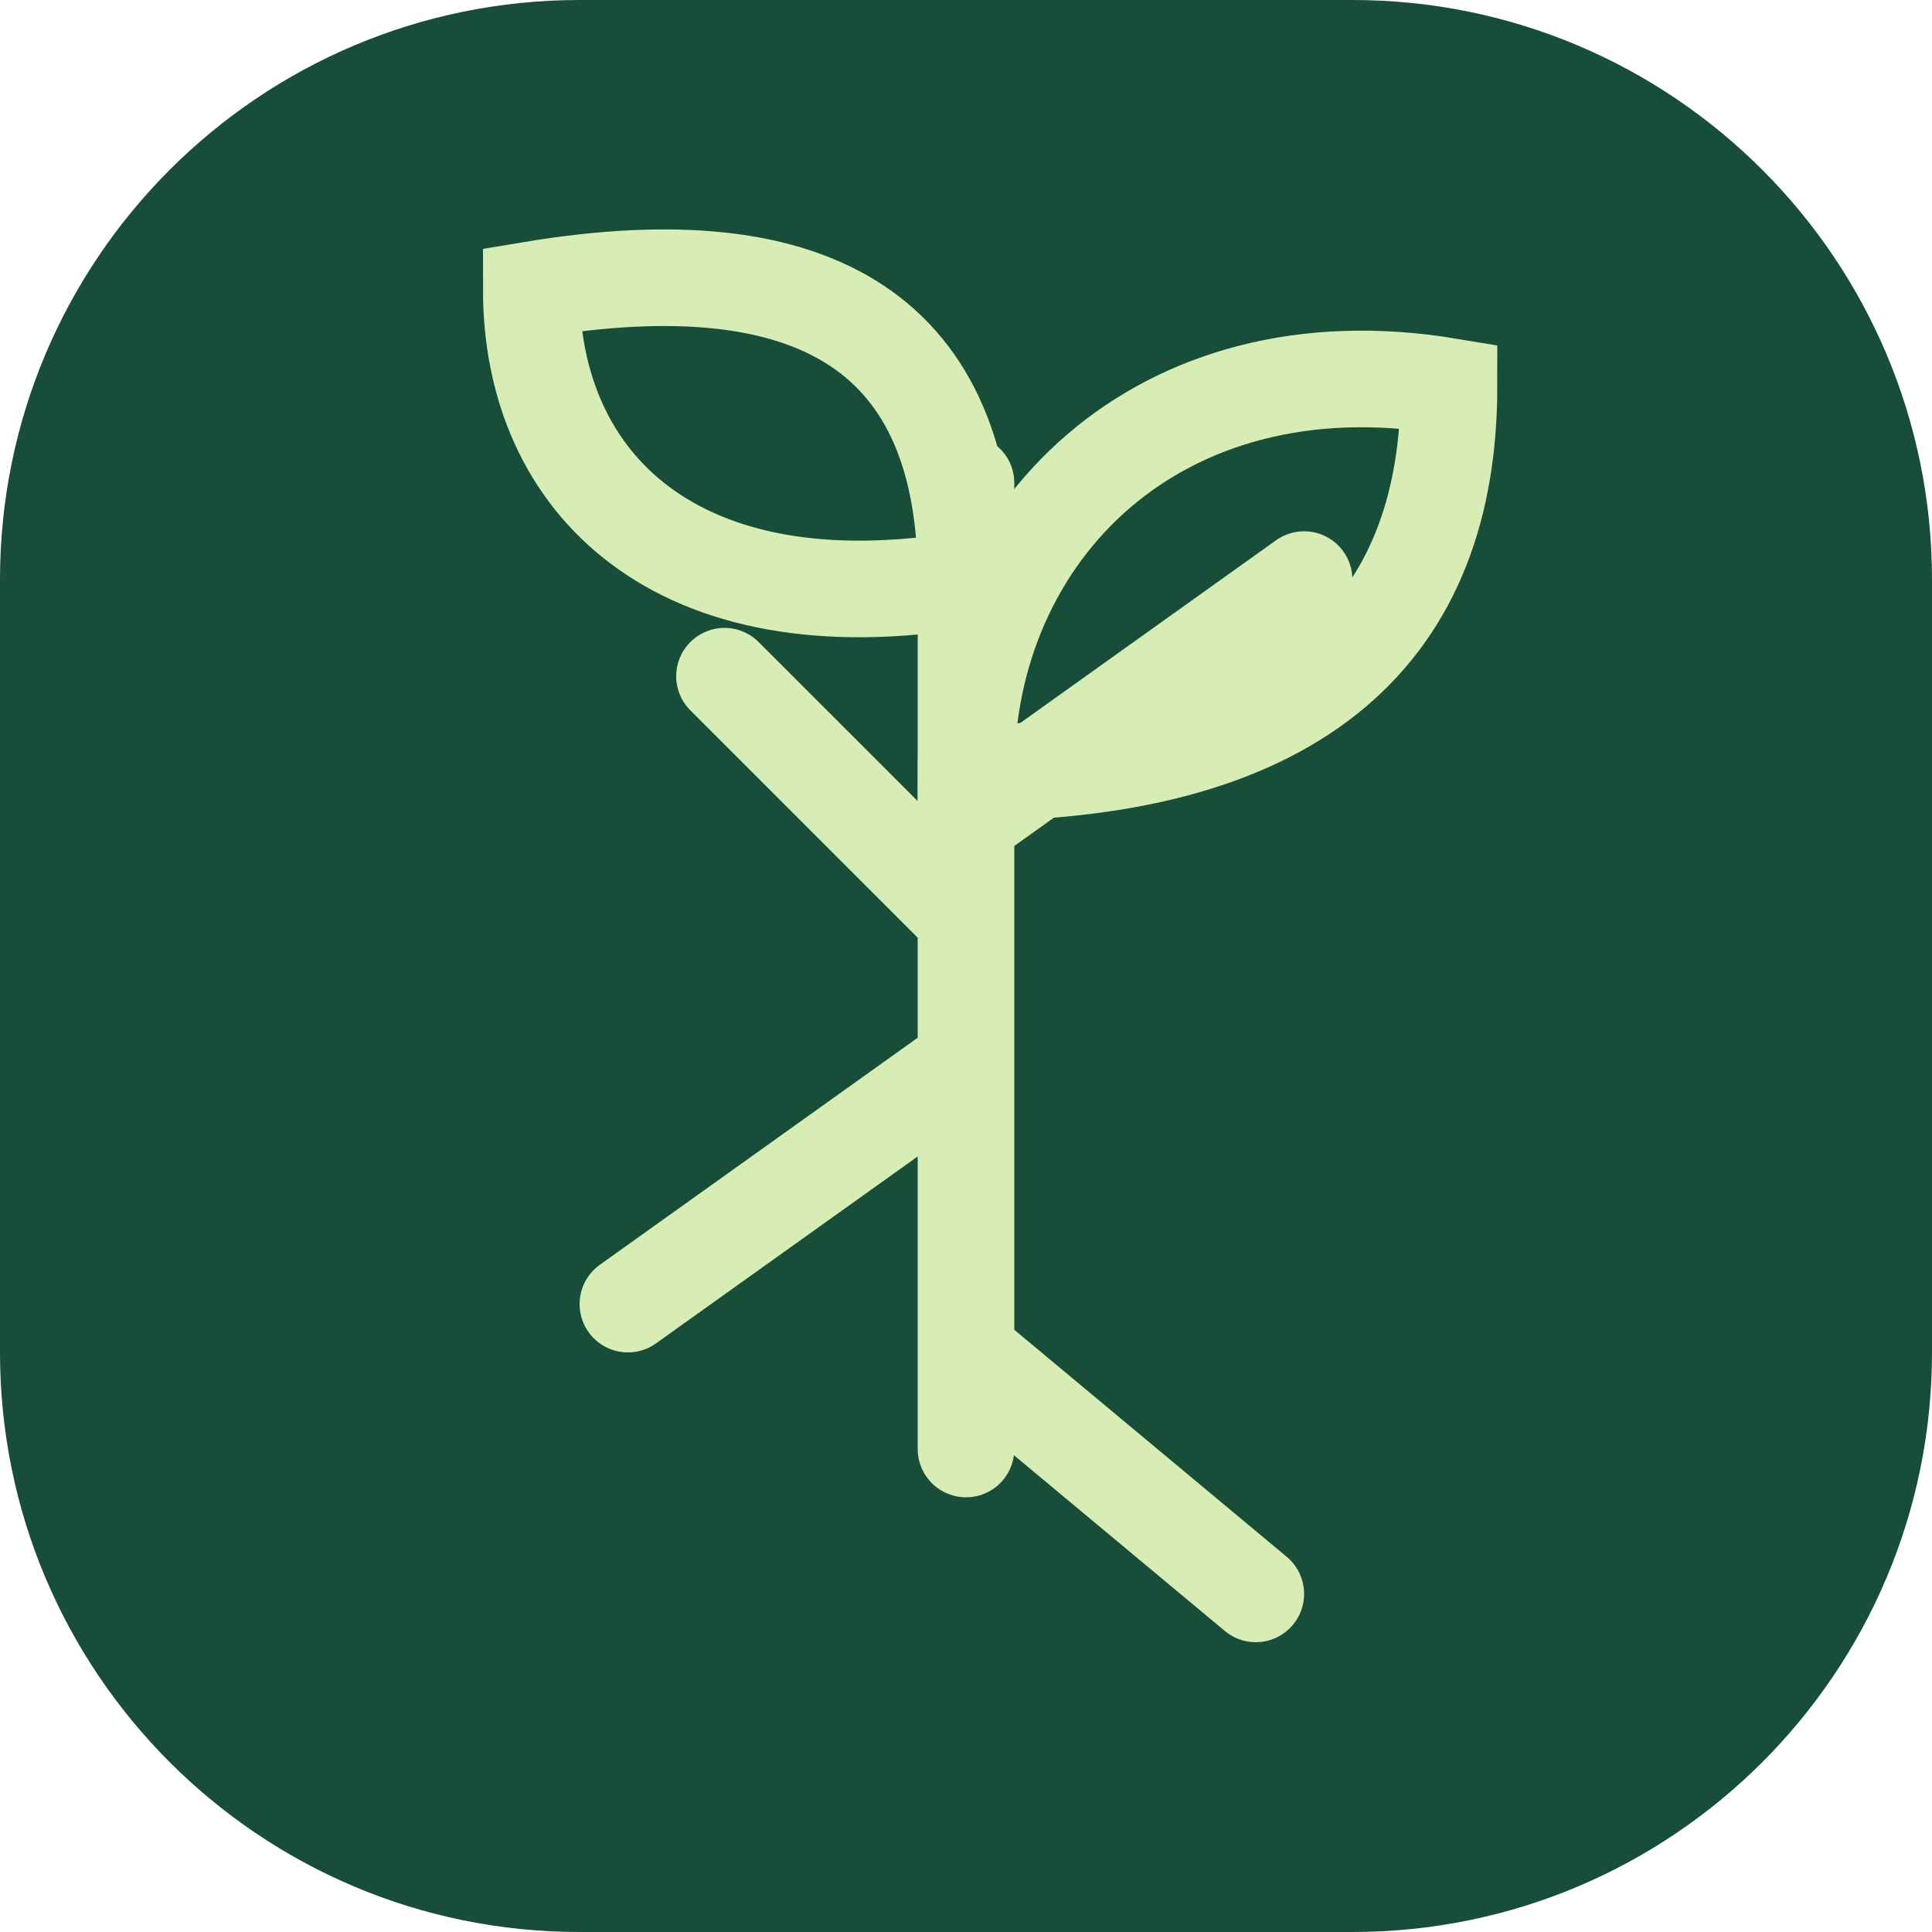
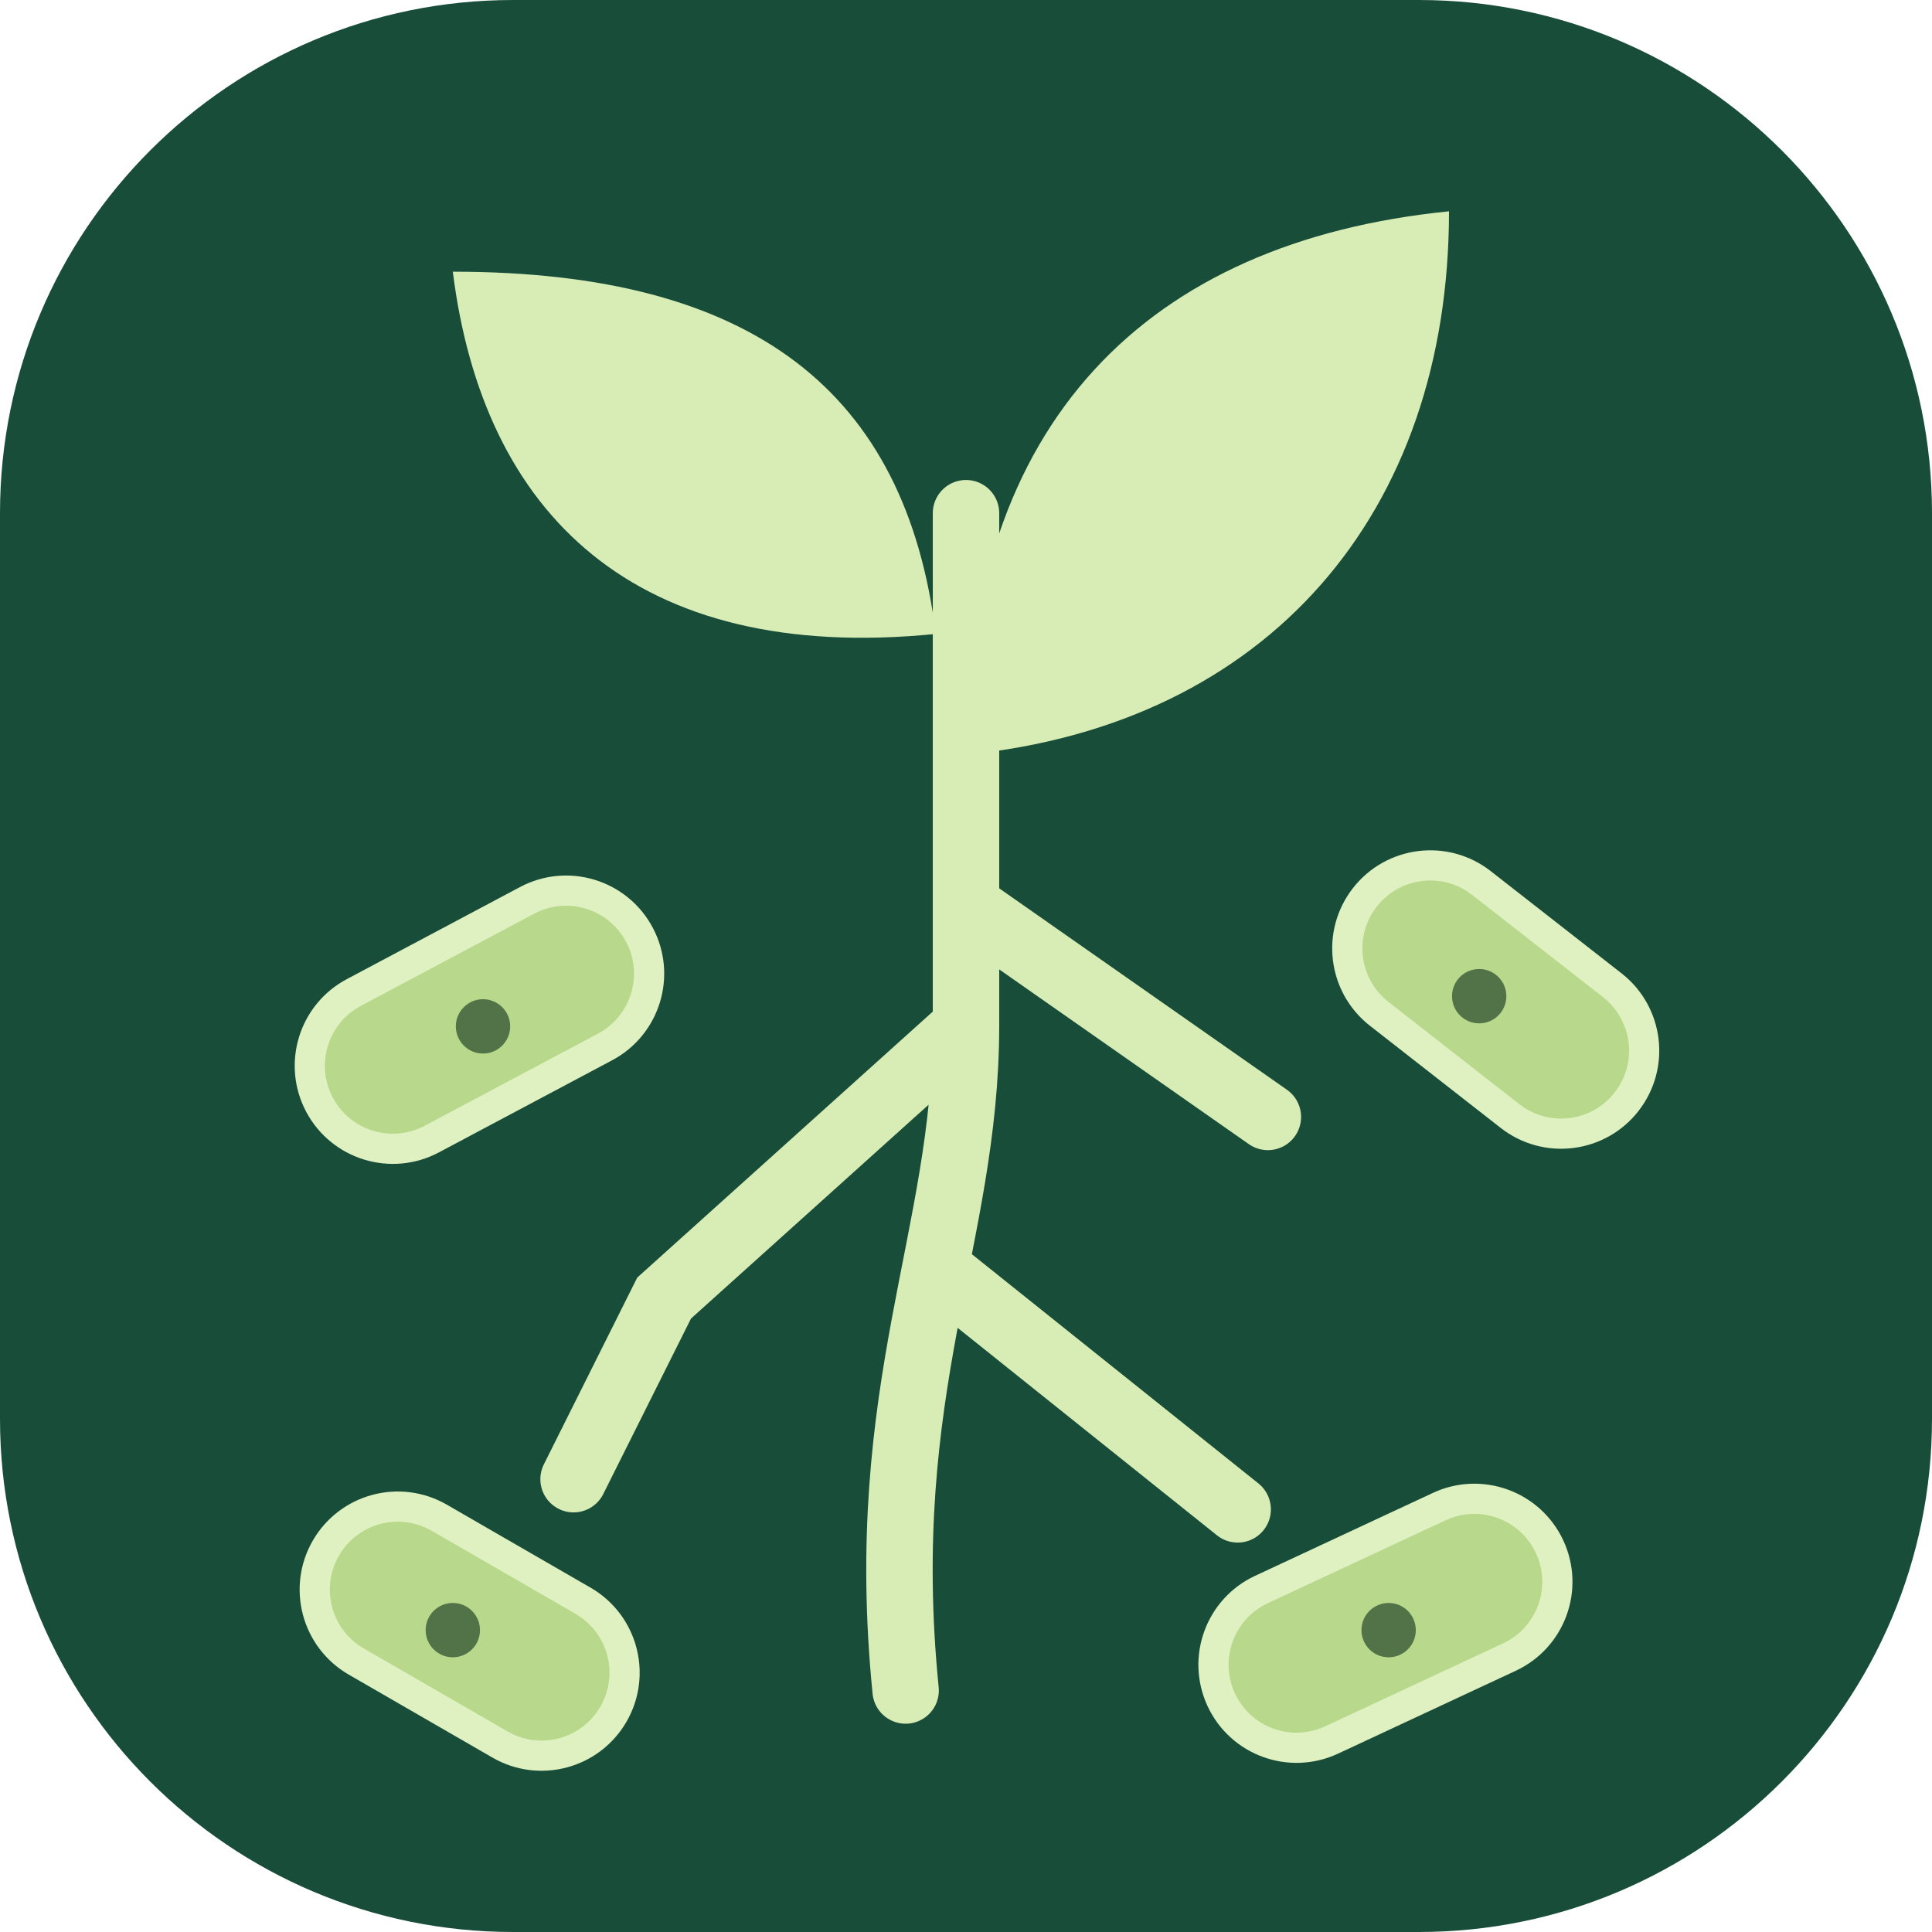
- <svg xmlns="http://www.w3.org/2000/svg" viewBox="0 0 40 40">
-   <rect width="40" height="40" rx="12" fill="#174d39" />
-   <g stroke="#d8edb5" fill="none" stroke-width="2" stroke-linecap="round">
-     <path d="M20 10v20m0-8-7 5m7-10 7-5m-7 16 6 5m-6-14-5-5" />
-     <path d="M20 12c-6 1-9-2-9-6 6-1 9 1 9 6Zm0 4c7 0 10-3 10-8-6-1-10 3-10 8Z" />
+ <svg xmlns="http://www.w3.org/2000/svg" viewBox="0 0 64 64" role="img" aria-labelledby="title">
+   <rect width="64" height="64" rx="17" fill="#174d39" />
+   <g fill="#d8edb5">
+     <path d="M31 21C21 22 16 17 15 9c10 0 15 4 16 12Z" />
+     <path d="M32 25c0-11 6-17 16-18 0 10-6 17-16 18Z" />
+   </g>
+   <g fill="none" stroke="#d8edb5" stroke-width="2.2" stroke-linecap="round">
+     <path d="M32 17v17c0 7-3 12-2 22M32 34l-10 9-3 6m12-7 10 8m-9-20 10 7" />
+   </g>
+   <g fill="#b8d98b" stroke="#dff0c1" stroke-width="1">
+     <rect x="10" y="31" width="12" height="5.5" rx="2.75" transform="rotate(-28 16 34)" />
+     <rect x="44" y="30" width="11" height="5.5" rx="2.75" transform="rotate(38 49 33)" />
+     <rect x="40" y="51" width="12" height="5.5" rx="2.75" transform="rotate(-25 46 54)" />
+     <rect x="10" y="51" width="11" height="5.5" rx="2.75" transform="rotate(30 15 54)" />
+   </g>
+   <g fill="#527247">
+     <circle cx="16" cy="34" r=".9" />
+     <circle cx="49" cy="33" r=".9" />
+     <circle cx="46" cy="54" r=".9" />
+     <circle cx="15" cy="54" r=".9" />
  </g>
</svg>
